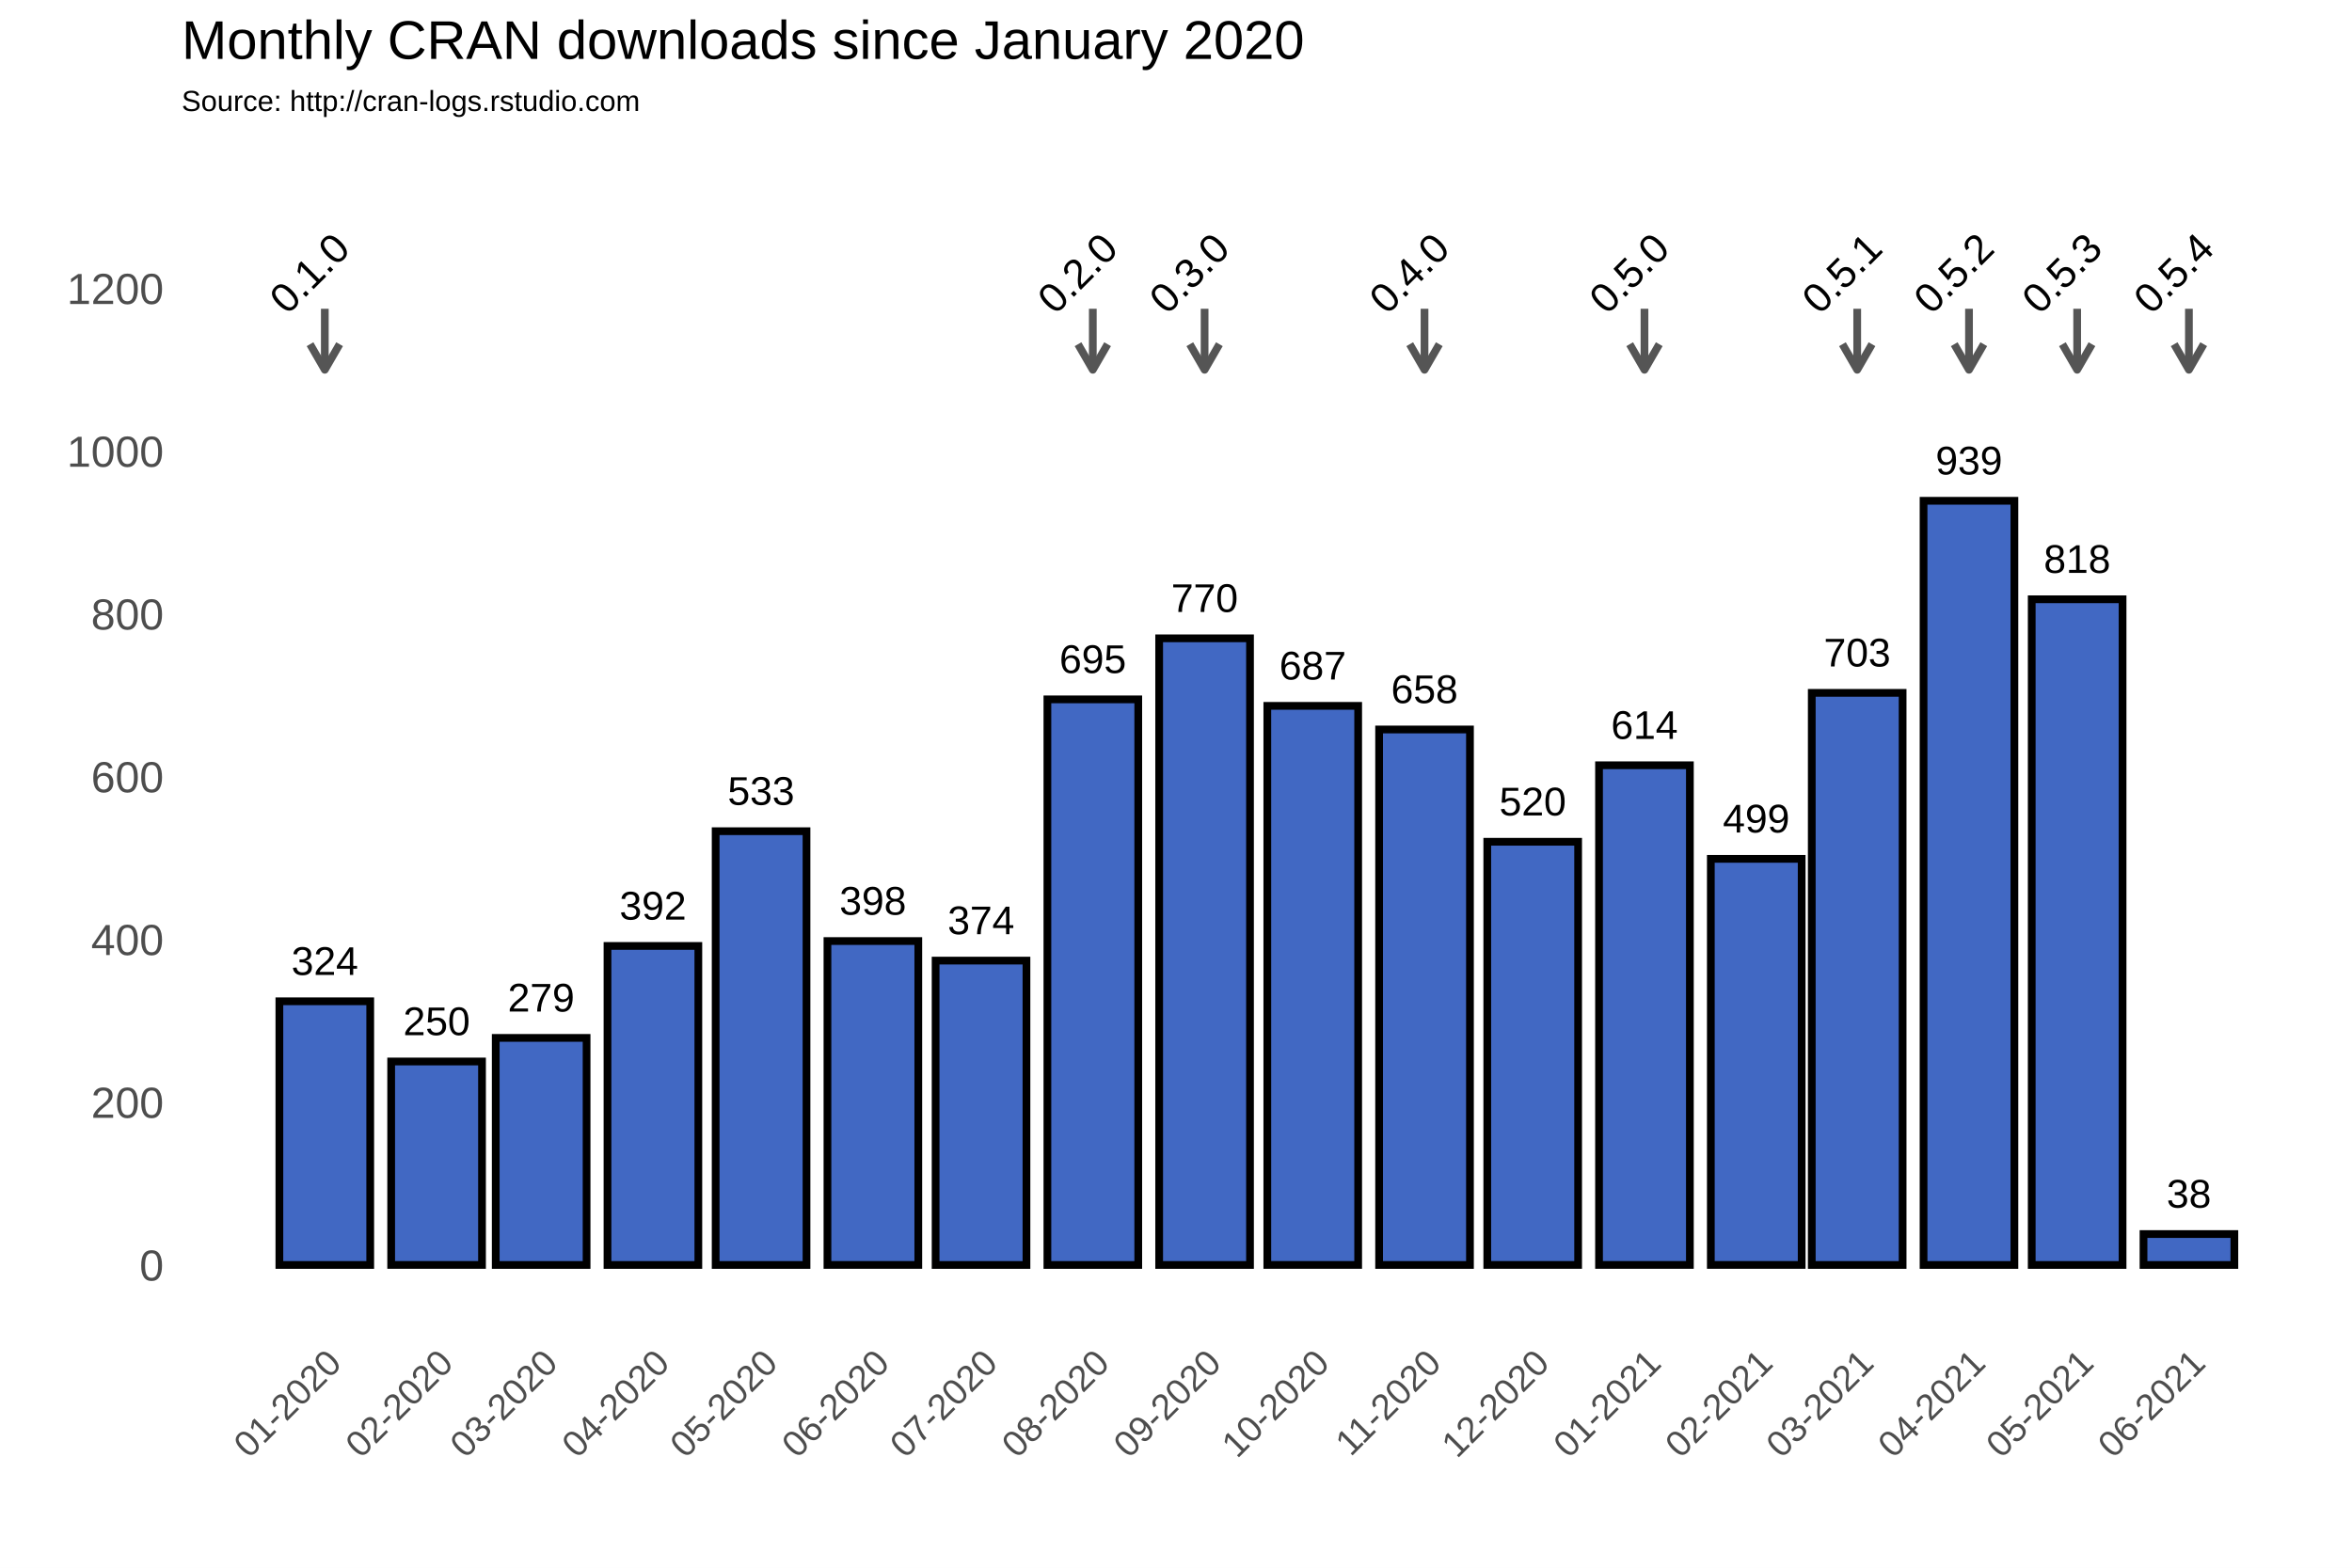
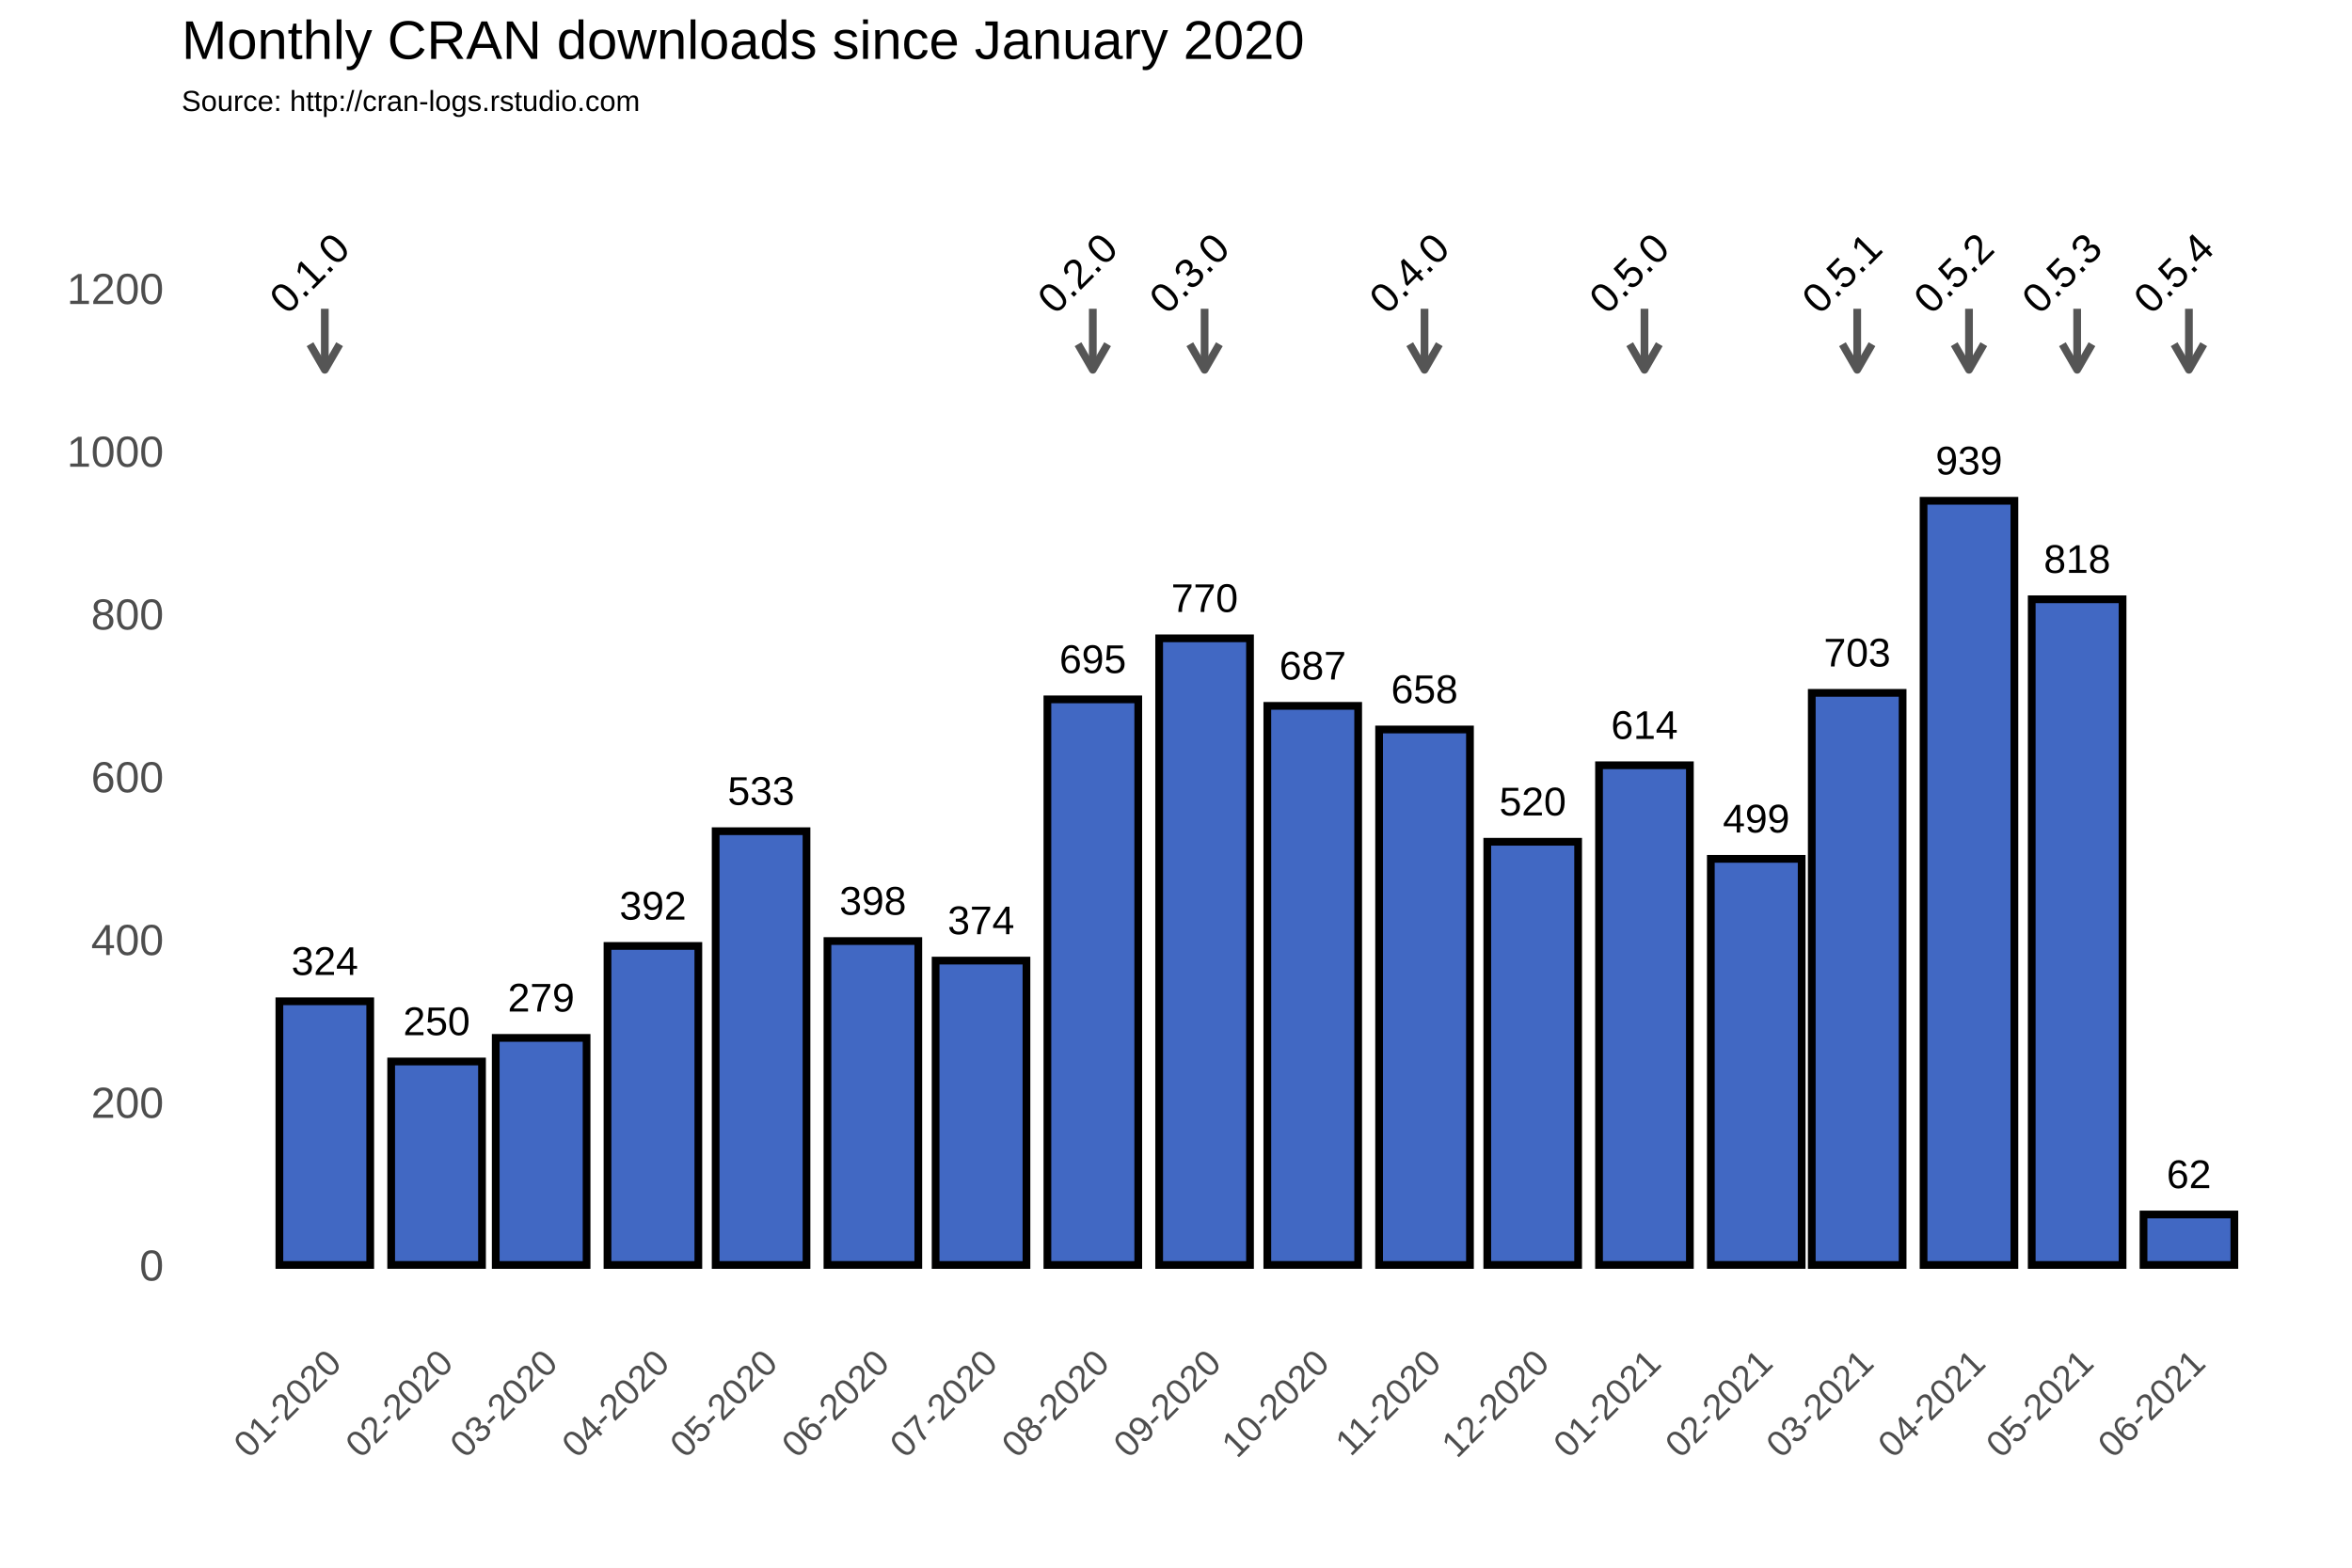
<svg xmlns="http://www.w3.org/2000/svg" class="svglite" width="648.00pt" height="432.00pt" viewBox="0 0 648.00 432.00">
  <defs>
    <style type="text/css">
    .svglite line, .svglite polyline, .svglite polygon, .svglite path, .svglite rect, .svglite circle {
      fill: none;
      stroke: #000000;
      stroke-linecap: round;
      stroke-linejoin: round;
      stroke-miterlimit: 10.00;
    }
  </style>
  </defs>
  <rect width="100%" height="100%" style="stroke: none; fill: #FFFFFF;" />
  <defs>
    <clipPath id="cpMC4wMHw2NDguMDB8MC4wMHw0MzIuMDA=">
      <rect x="0.00" y="0.00" width="648.00" height="432.00" />
    </clipPath>
  </defs>
  <g clip-path="url(#cpMC4wMHw2NDguMDB8MC4wMHw0MzIuMDA=)">
    <rect x="0.00" y="0.00" width="648.00" height="432.00" style="stroke-width: 1.07; stroke: #FFFFFF; fill: #FFFFFF;" />
  </g>
  <defs>
    <clipPath id="cpNTAuMDR8NjQyLjUyfDM3Ljc2fDM2My4zOA==">
      <rect x="50.04" y="37.76" width="592.48" height="325.62" />
    </clipPath>
  </defs>
  <g clip-path="url(#cpNTAuMDR8NjQyLjUyfDM3Ljc2fDM2My4zOA==)">
    <rect x="50.04" y="37.76" width="592.48" height="325.62" style="stroke-width: 1.07; stroke: none;" />
    <polyline points="50.04,326.15 642.52,326.15 " style="stroke-width: 0.53; stroke: #FFFFFF; stroke-linecap: butt;" />
    <polyline points="50.04,281.30 642.52,281.30 " style="stroke-width: 0.53; stroke: #FFFFFF; stroke-linecap: butt;" />
    <polyline points="50.04,236.45 642.52,236.45 " style="stroke-width: 0.53; stroke: #FFFFFF; stroke-linecap: butt;" />
    <polyline points="50.04,191.60 642.52,191.60 " style="stroke-width: 0.53; stroke: #FFFFFF; stroke-linecap: butt;" />
    <polyline points="50.04,146.75 642.52,146.75 " style="stroke-width: 0.53; stroke: #FFFFFF; stroke-linecap: butt;" />
    <polyline points="50.04,101.90 642.52,101.90 " style="stroke-width: 0.53; stroke: #FFFFFF; stroke-linecap: butt;" />
    <polyline points="50.04,57.04 642.52,57.04 " style="stroke-width: 0.53; stroke: #FFFFFF; stroke-linecap: butt;" />
    <polyline points="58.70,363.38 58.70,37.76 " style="stroke-width: 0.53; stroke: #FFFFFF; stroke-linecap: butt;" />
    <polyline points="74.09,363.38 74.09,37.76 " style="stroke-width: 0.53; stroke: #FFFFFF; stroke-linecap: butt;" />
    <polyline points="104.89,363.38 104.89,37.76 " style="stroke-width: 0.53; stroke: #FFFFFF; stroke-linecap: butt;" />
    <polyline points="134.69,363.38 134.69,37.76 " style="stroke-width: 0.53; stroke: #FFFFFF; stroke-linecap: butt;" />
    <polyline points="164.49,363.38 164.49,37.76 " style="stroke-width: 0.53; stroke: #FFFFFF; stroke-linecap: butt;" />
    <polyline points="194.79,363.38 194.79,37.76 " style="stroke-width: 0.53; stroke: #FFFFFF; stroke-linecap: butt;" />
    <polyline points="225.09,363.38 225.09,37.76 " style="stroke-width: 0.53; stroke: #FFFFFF; stroke-linecap: butt;" />
    <polyline points="255.39,363.38 255.39,37.76 " style="stroke-width: 0.53; stroke: #FFFFFF; stroke-linecap: butt;" />
    <polyline points="285.69,363.38 285.69,37.76 " style="stroke-width: 0.53; stroke: #FFFFFF; stroke-linecap: butt;" />
    <polyline points="316.48,363.38 316.48,37.76 " style="stroke-width: 0.53; stroke: #FFFFFF; stroke-linecap: butt;" />
    <polyline points="346.78,363.38 346.78,37.76 " style="stroke-width: 0.53; stroke: #FFFFFF; stroke-linecap: butt;" />
    <polyline points="377.08,363.38 377.08,37.76 " style="stroke-width: 0.53; stroke: #FFFFFF; stroke-linecap: butt;" />
    <polyline points="407.38,363.38 407.38,37.76 " style="stroke-width: 0.53; stroke: #FFFFFF; stroke-linecap: butt;" />
    <polyline points="437.67,363.38 437.67,37.76 " style="stroke-width: 0.53; stroke: #FFFFFF; stroke-linecap: butt;" />
    <polyline points="468.47,363.38 468.47,37.76 " style="stroke-width: 0.53; stroke: #FFFFFF; stroke-linecap: butt;" />
    <polyline points="497.77,363.38 497.77,37.76 " style="stroke-width: 0.53; stroke: #FFFFFF; stroke-linecap: butt;" />
    <polyline points="527.08,363.38 527.08,37.76 " style="stroke-width: 0.53; stroke: #FFFFFF; stroke-linecap: butt;" />
    <polyline points="557.38,363.38 557.38,37.76 " style="stroke-width: 0.53; stroke: #FFFFFF; stroke-linecap: butt;" />
    <polyline points="587.68,363.38 587.68,37.76 " style="stroke-width: 0.53; stroke: #FFFFFF; stroke-linecap: butt;" />
    <polyline points="618.47,363.38 618.47,37.76 " style="stroke-width: 0.53; stroke: #FFFFFF; stroke-linecap: butt;" />
    <polyline points="633.87,363.38 633.87,37.76 " style="stroke-width: 0.53; stroke: #FFFFFF; stroke-linecap: butt;" />
    <polyline points="50.04,348.58 642.52,348.58 " style="stroke-width: 1.07; stroke: #FFFFFF; stroke-linecap: butt;" />
    <polyline points="50.04,303.73 642.52,303.73 " style="stroke-width: 1.07; stroke: #FFFFFF; stroke-linecap: butt;" />
    <polyline points="50.04,258.88 642.52,258.88 " style="stroke-width: 1.07; stroke: #FFFFFF; stroke-linecap: butt;" />
    <polyline points="50.04,214.02 642.52,214.02 " style="stroke-width: 1.07; stroke: #FFFFFF; stroke-linecap: butt;" />
    <polyline points="50.04,169.17 642.52,169.17 " style="stroke-width: 1.07; stroke: #FFFFFF; stroke-linecap: butt;" />
    <polyline points="50.04,124.32 642.52,124.32 " style="stroke-width: 1.07; stroke: #FFFFFF; stroke-linecap: butt;" />
    <polyline points="50.04,79.47 642.52,79.47 " style="stroke-width: 1.07; stroke: #FFFFFF; stroke-linecap: butt;" />
    <polyline points="89.49,363.38 89.49,37.76 " style="stroke-width: 1.07; stroke: #FFFFFF; stroke-linecap: butt;" />
    <polyline points="120.29,363.38 120.29,37.76 " style="stroke-width: 1.07; stroke: #FFFFFF; stroke-linecap: butt;" />
    <polyline points="149.09,363.38 149.09,37.76 " style="stroke-width: 1.07; stroke: #FFFFFF; stroke-linecap: butt;" />
    <polyline points="179.89,363.38 179.89,37.76 " style="stroke-width: 1.07; stroke: #FFFFFF; stroke-linecap: butt;" />
    <polyline points="209.69,363.38 209.69,37.76 " style="stroke-width: 1.07; stroke: #FFFFFF; stroke-linecap: butt;" />
    <polyline points="240.49,363.38 240.49,37.76 " style="stroke-width: 1.07; stroke: #FFFFFF; stroke-linecap: butt;" />
    <polyline points="270.29,363.38 270.29,37.76 " style="stroke-width: 1.07; stroke: #FFFFFF; stroke-linecap: butt;" />
    <polyline points="301.08,363.38 301.08,37.76 " style="stroke-width: 1.07; stroke: #FFFFFF; stroke-linecap: butt;" />
    <polyline points="331.88,363.38 331.88,37.76 " style="stroke-width: 1.07; stroke: #FFFFFF; stroke-linecap: butt;" />
    <polyline points="361.68,363.38 361.68,37.76 " style="stroke-width: 1.07; stroke: #FFFFFF; stroke-linecap: butt;" />
    <polyline points="392.47,363.38 392.47,37.76 " style="stroke-width: 1.07; stroke: #FFFFFF; stroke-linecap: butt;" />
    <polyline points="422.28,363.38 422.28,37.76 " style="stroke-width: 1.07; stroke: #FFFFFF; stroke-linecap: butt;" />
    <polyline points="453.07,363.38 453.07,37.76 " style="stroke-width: 1.07; stroke: #FFFFFF; stroke-linecap: butt;" />
    <polyline points="483.87,363.38 483.87,37.76 " style="stroke-width: 1.07; stroke: #FFFFFF; stroke-linecap: butt;" />
    <polyline points="511.68,363.38 511.68,37.76 " style="stroke-width: 1.07; stroke: #FFFFFF; stroke-linecap: butt;" />
    <polyline points="542.48,363.38 542.48,37.76 " style="stroke-width: 1.07; stroke: #FFFFFF; stroke-linecap: butt;" />
    <polyline points="572.28,363.38 572.28,37.76 " style="stroke-width: 1.07; stroke: #FFFFFF; stroke-linecap: butt;" />
    <polyline points="603.07,363.38 603.07,37.76 " style="stroke-width: 1.07; stroke: #FFFFFF; stroke-linecap: butt;" />
    <rect x="76.97" y="275.92" width="25.03" height="72.66" style="stroke-width: 2.13; stroke-linecap: square; stroke-linejoin: miter; fill: #4168C3;" />
    <rect x="107.77" y="292.51" width="25.03" height="56.06" style="stroke-width: 2.13; stroke-linecap: square; stroke-linejoin: miter; fill: #4168C3;" />
    <rect x="136.58" y="286.01" width="25.03" height="62.57" style="stroke-width: 2.13; stroke-linecap: square; stroke-linejoin: miter; fill: #4168C3;" />
    <rect x="167.37" y="260.67" width="25.03" height="87.91" style="stroke-width: 2.13; stroke-linecap: square; stroke-linejoin: miter; fill: #4168C3;" />
    <rect x="197.17" y="229.05" width="25.03" height="119.53" style="stroke-width: 2.13; stroke-linecap: square; stroke-linejoin: miter; fill: #4168C3;" />
    <rect x="227.97" y="259.32" width="25.03" height="89.25" style="stroke-width: 2.13; stroke-linecap: square; stroke-linejoin: miter; fill: #4168C3;" />
    <rect x="257.77" y="264.71" width="25.03" height="83.87" style="stroke-width: 2.13; stroke-linecap: square; stroke-linejoin: miter; fill: #4168C3;" />
    <rect x="288.57" y="192.72" width="25.03" height="155.86" style="stroke-width: 2.13; stroke-linecap: square; stroke-linejoin: miter; fill: #4168C3;" />
    <rect x="319.36" y="175.90" width="25.03" height="172.68" style="stroke-width: 2.13; stroke-linecap: square; stroke-linejoin: miter; fill: #4168C3;" />
    <rect x="349.16" y="194.51" width="25.03" height="154.06" style="stroke-width: 2.13; stroke-linecap: square; stroke-linejoin: miter; fill: #4168C3;" />
    <rect x="379.96" y="201.02" width="25.03" height="147.56" style="stroke-width: 2.13; stroke-linecap: square; stroke-linejoin: miter; fill: #4168C3;" />
    <rect x="409.76" y="231.96" width="25.03" height="116.61" style="stroke-width: 2.13; stroke-linecap: square; stroke-linejoin: miter; fill: #4168C3;" />
    <rect x="440.55" y="210.88" width="25.03" height="137.69" style="stroke-width: 2.13; stroke-linecap: square; stroke-linejoin: miter; fill: #4168C3;" />
    <rect x="471.35" y="236.67" width="25.03" height="111.90" style="stroke-width: 2.13; stroke-linecap: square; stroke-linejoin: miter; fill: #4168C3;" />
    <rect x="499.16" y="190.93" width="25.03" height="157.65" style="stroke-width: 2.13; stroke-linecap: square; stroke-linejoin: miter; fill: #4168C3;" />
    <rect x="529.96" y="138.00" width="25.03" height="210.58" style="stroke-width: 2.13; stroke-linecap: square; stroke-linejoin: miter; fill: #4168C3;" />
    <rect x="559.76" y="165.14" width="25.03" height="183.44" style="stroke-width: 2.13; stroke-linecap: square; stroke-linejoin: miter; fill: #4168C3;" />
-     <rect x="590.56" y="340.06" width="25.03" height="8.52" style="stroke-width: 2.13; stroke-linecap: square; stroke-linejoin: miter; fill: #4168C3;" />
+     <rect x="590.56" y="334.67" width="25.03" height="13.90" style="stroke-width: 2.13; stroke-linecap: square; stroke-linejoin: miter; fill: #4168C3;" />
    <text x="89.49" y="268.66" text-anchor="middle" style="font-size: 11.04px; font-family: Arial;" textLength="18.40px" lengthAdjust="spacingAndGlyphs">324</text>
    <text x="120.29" y="285.25" text-anchor="middle" style="font-size: 11.04px; font-family: Arial;" textLength="18.40px" lengthAdjust="spacingAndGlyphs">250</text>
    <text x="149.09" y="278.75" text-anchor="middle" style="font-size: 11.04px; font-family: Arial;" textLength="18.40px" lengthAdjust="spacingAndGlyphs">279</text>
    <text x="179.89" y="253.41" text-anchor="middle" style="font-size: 11.04px; font-family: Arial;" textLength="18.40px" lengthAdjust="spacingAndGlyphs">392</text>
    <text x="209.69" y="221.79" text-anchor="middle" style="font-size: 11.04px; font-family: Arial;" textLength="18.40px" lengthAdjust="spacingAndGlyphs">533</text>
    <text x="240.49" y="252.06" text-anchor="middle" style="font-size: 11.04px; font-family: Arial;" textLength="18.40px" lengthAdjust="spacingAndGlyphs">398</text>
    <text x="270.29" y="257.44" text-anchor="middle" style="font-size: 11.04px; font-family: Arial;" textLength="18.40px" lengthAdjust="spacingAndGlyphs">374</text>
    <text x="301.08" y="185.46" text-anchor="middle" style="font-size: 11.04px; font-family: Arial;" textLength="18.40px" lengthAdjust="spacingAndGlyphs">695</text>
    <text x="331.88" y="168.64" text-anchor="middle" style="font-size: 11.04px; font-family: Arial;" textLength="18.40px" lengthAdjust="spacingAndGlyphs">770</text>
    <text x="361.68" y="187.25" text-anchor="middle" style="font-size: 11.04px; font-family: Arial;" textLength="18.40px" lengthAdjust="spacingAndGlyphs">687</text>
    <text x="392.47" y="193.75" text-anchor="middle" style="font-size: 11.04px; font-family: Arial;" textLength="18.40px" lengthAdjust="spacingAndGlyphs">658</text>
    <text x="422.28" y="224.70" text-anchor="middle" style="font-size: 11.04px; font-family: Arial;" textLength="18.40px" lengthAdjust="spacingAndGlyphs">520</text>
    <text x="453.07" y="203.62" text-anchor="middle" style="font-size: 11.04px; font-family: Arial;" textLength="18.40px" lengthAdjust="spacingAndGlyphs">614</text>
    <text x="483.87" y="229.41" text-anchor="middle" style="font-size: 11.04px; font-family: Arial;" textLength="18.40px" lengthAdjust="spacingAndGlyphs">499</text>
    <text x="511.68" y="183.66" text-anchor="middle" style="font-size: 11.04px; font-family: Arial;" textLength="18.40px" lengthAdjust="spacingAndGlyphs">703</text>
    <text x="542.48" y="130.74" text-anchor="middle" style="font-size: 11.04px; font-family: Arial;" textLength="18.40px" lengthAdjust="spacingAndGlyphs">939</text>
    <text x="572.28" y="157.87" text-anchor="middle" style="font-size: 11.04px; font-family: Arial;" textLength="18.40px" lengthAdjust="spacingAndGlyphs">818</text>
-     <text x="603.07" y="332.79" text-anchor="middle" style="font-size: 11.04px; font-family: Arial;" textLength="12.27px" lengthAdjust="spacingAndGlyphs">38</text>
+     <text x="603.07" y="327.41" text-anchor="middle" style="font-size: 11.04px; font-family: Arial;" textLength="12.27px" lengthAdjust="spacingAndGlyphs">62</text>
    <line x1="89.49" y1="85.08" x2="89.49" y2="101.90" style="stroke-width: 2.13; stroke: #555555; stroke-linecap: butt;" />
    <polyline points="85.42,94.85 89.49,101.90 93.56,94.85 " style="stroke-width: 2.13; stroke: #555555; stroke-linecap: butt;" />
    <line x1="301.08" y1="85.08" x2="301.08" y2="101.90" style="stroke-width: 2.13; stroke: #555555; stroke-linecap: butt;" />
    <polyline points="297.01,94.85 301.08,101.90 305.15,94.85 " style="stroke-width: 2.13; stroke: #555555; stroke-linecap: butt;" />
    <line x1="331.88" y1="85.08" x2="331.88" y2="101.90" style="stroke-width: 2.13; stroke: #555555; stroke-linecap: butt;" />
    <polyline points="327.81,94.85 331.88,101.90 335.95,94.85 " style="stroke-width: 2.13; stroke: #555555; stroke-linecap: butt;" />
    <line x1="392.47" y1="85.08" x2="392.47" y2="101.90" style="stroke-width: 2.13; stroke: #555555; stroke-linecap: butt;" />
    <polyline points="388.40,94.85 392.47,101.90 396.54,94.85 " style="stroke-width: 2.13; stroke: #555555; stroke-linecap: butt;" />
    <line x1="453.07" y1="85.08" x2="453.07" y2="101.90" style="stroke-width: 2.13; stroke: #555555; stroke-linecap: butt;" />
    <polyline points="449.00,94.85 453.07,101.90 457.14,94.85 " style="stroke-width: 2.13; stroke: #555555; stroke-linecap: butt;" />
    <line x1="511.68" y1="85.08" x2="511.68" y2="101.90" style="stroke-width: 2.13; stroke: #555555; stroke-linecap: butt;" />
    <polyline points="507.61,94.85 511.68,101.90 515.75,94.85 " style="stroke-width: 2.13; stroke: #555555; stroke-linecap: butt;" />
    <line x1="542.48" y1="85.08" x2="542.48" y2="101.90" style="stroke-width: 2.13; stroke: #555555; stroke-linecap: butt;" />
    <polyline points="538.41,94.85 542.48,101.90 546.55,94.85 " style="stroke-width: 2.13; stroke: #555555; stroke-linecap: butt;" />
    <line x1="572.28" y1="85.08" x2="572.28" y2="101.90" style="stroke-width: 2.13; stroke: #555555; stroke-linecap: butt;" />
    <polyline points="568.21,94.85 572.28,101.90 576.35,94.85 " style="stroke-width: 2.13; stroke: #555555; stroke-linecap: butt;" />
    <line x1="603.07" y1="85.08" x2="603.07" y2="101.90" style="stroke-width: 2.13; stroke: #555555; stroke-linecap: butt;" />
    <polyline points="599.00,94.85 603.07,101.90 607.14,94.85 " style="stroke-width: 2.13; stroke: #555555; stroke-linecap: butt;" />
    <text transform="translate(88.05,78.03) rotate(-45)" text-anchor="middle" style="font-size: 11.38px; font-family: Arial;" textLength="25.31px" lengthAdjust="spacingAndGlyphs">0.1.0</text>
    <text transform="translate(299.64,78.03) rotate(-45)" text-anchor="middle" style="font-size: 11.38px; font-family: Arial;" textLength="25.31px" lengthAdjust="spacingAndGlyphs">0.2.0</text>
    <text transform="translate(330.44,78.03) rotate(-45)" text-anchor="middle" style="font-size: 11.38px; font-family: Arial;" textLength="25.31px" lengthAdjust="spacingAndGlyphs">0.3.0</text>
    <text transform="translate(391.04,78.03) rotate(-45)" text-anchor="middle" style="font-size: 11.38px; font-family: Arial;" textLength="25.31px" lengthAdjust="spacingAndGlyphs">0.4.0</text>
    <text transform="translate(451.63,78.03) rotate(-45)" text-anchor="middle" style="font-size: 11.38px; font-family: Arial;" textLength="25.31px" lengthAdjust="spacingAndGlyphs">0.5.0</text>
    <text transform="translate(510.24,78.03) rotate(-45)" text-anchor="middle" style="font-size: 11.38px; font-family: Arial;" textLength="25.31px" lengthAdjust="spacingAndGlyphs">0.5.1</text>
    <text transform="translate(541.04,78.03) rotate(-45)" text-anchor="middle" style="font-size: 11.38px; font-family: Arial;" textLength="25.31px" lengthAdjust="spacingAndGlyphs">0.5.2</text>
    <text transform="translate(570.84,78.03) rotate(-45)" text-anchor="middle" style="font-size: 11.38px; font-family: Arial;" textLength="25.31px" lengthAdjust="spacingAndGlyphs">0.5.3</text>
    <text transform="translate(601.63,78.03) rotate(-45)" text-anchor="middle" style="font-size: 11.38px; font-family: Arial;" textLength="25.31px" lengthAdjust="spacingAndGlyphs">0.5.4</text>
  </g>
  <g clip-path="url(#cpMC4wMHw2NDguMDB8MC4wMHw0MzIuMDA=)">
    <text x="45.11" y="352.88" text-anchor="end" style="font-size: 12.00px; fill: #4D4D4D; font-family: Arial;" textLength="6.67px" lengthAdjust="spacingAndGlyphs">0</text>
    <text x="45.11" y="308.03" text-anchor="end" style="font-size: 12.00px; fill: #4D4D4D; font-family: Arial;" textLength="20.02px" lengthAdjust="spacingAndGlyphs">200</text>
    <text x="45.11" y="263.17" text-anchor="end" style="font-size: 12.00px; fill: #4D4D4D; font-family: Arial;" textLength="20.02px" lengthAdjust="spacingAndGlyphs">400</text>
    <text x="45.11" y="218.32" text-anchor="end" style="font-size: 12.00px; fill: #4D4D4D; font-family: Arial;" textLength="20.02px" lengthAdjust="spacingAndGlyphs">600</text>
    <text x="45.11" y="173.47" text-anchor="end" style="font-size: 12.00px; fill: #4D4D4D; font-family: Arial;" textLength="20.02px" lengthAdjust="spacingAndGlyphs">800</text>
    <text x="45.11" y="128.62" text-anchor="end" style="font-size: 12.00px; fill: #4D4D4D; font-family: Arial;" textLength="26.70px" lengthAdjust="spacingAndGlyphs">1000</text>
    <text x="45.11" y="83.77" text-anchor="end" style="font-size: 12.00px; fill: #4D4D4D; font-family: Arial;" textLength="26.70px" lengthAdjust="spacingAndGlyphs">1200</text>
    <text transform="translate(94.56,376.17) rotate(-45)" text-anchor="end" style="font-size: 10.00px; fill: #4D4D4D; font-family: Arial;" textLength="36.73px" lengthAdjust="spacingAndGlyphs">01-2020</text>
    <text transform="translate(125.35,376.17) rotate(-45)" text-anchor="end" style="font-size: 10.00px; fill: #4D4D4D; font-family: Arial;" textLength="36.73px" lengthAdjust="spacingAndGlyphs">02-2020</text>
    <text transform="translate(154.16,376.17) rotate(-45)" text-anchor="end" style="font-size: 10.00px; fill: #4D4D4D; font-family: Arial;" textLength="36.73px" lengthAdjust="spacingAndGlyphs">03-2020</text>
    <text transform="translate(184.96,376.17) rotate(-45)" text-anchor="end" style="font-size: 10.00px; fill: #4D4D4D; font-family: Arial;" textLength="36.73px" lengthAdjust="spacingAndGlyphs">04-2020</text>
    <text transform="translate(214.76,376.17) rotate(-45)" text-anchor="end" style="font-size: 10.00px; fill: #4D4D4D; font-family: Arial;" textLength="36.73px" lengthAdjust="spacingAndGlyphs">05-2020</text>
    <text transform="translate(245.55,376.17) rotate(-45)" text-anchor="end" style="font-size: 10.00px; fill: #4D4D4D; font-family: Arial;" textLength="36.73px" lengthAdjust="spacingAndGlyphs">06-2020</text>
    <text transform="translate(275.35,376.17) rotate(-45)" text-anchor="end" style="font-size: 10.00px; fill: #4D4D4D; font-family: Arial;" textLength="36.73px" lengthAdjust="spacingAndGlyphs">07-2020</text>
    <text transform="translate(306.15,376.17) rotate(-45)" text-anchor="end" style="font-size: 10.00px; fill: #4D4D4D; font-family: Arial;" textLength="36.73px" lengthAdjust="spacingAndGlyphs">08-2020</text>
    <text transform="translate(336.94,376.17) rotate(-45)" text-anchor="end" style="font-size: 10.00px; fill: #4D4D4D; font-family: Arial;" textLength="36.73px" lengthAdjust="spacingAndGlyphs">09-2020</text>
    <text transform="translate(366.75,376.17) rotate(-45)" text-anchor="end" style="font-size: 10.00px; fill: #4D4D4D; font-family: Arial;" textLength="36.73px" lengthAdjust="spacingAndGlyphs">10-2020</text>
    <text transform="translate(397.54,376.17) rotate(-45)" text-anchor="end" style="font-size: 10.00px; fill: #4D4D4D; font-family: Arial;" textLength="35.99px" lengthAdjust="spacingAndGlyphs">11-2020</text>
    <text transform="translate(427.34,376.17) rotate(-45)" text-anchor="end" style="font-size: 10.00px; fill: #4D4D4D; font-family: Arial;" textLength="36.73px" lengthAdjust="spacingAndGlyphs">12-2020</text>
    <text transform="translate(458.14,376.17) rotate(-45)" text-anchor="end" style="font-size: 10.00px; fill: #4D4D4D; font-family: Arial;" textLength="36.73px" lengthAdjust="spacingAndGlyphs">01-2021</text>
    <text transform="translate(488.93,376.17) rotate(-45)" text-anchor="end" style="font-size: 10.00px; fill: #4D4D4D; font-family: Arial;" textLength="36.73px" lengthAdjust="spacingAndGlyphs">02-2021</text>
    <text transform="translate(516.75,376.17) rotate(-45)" text-anchor="end" style="font-size: 10.00px; fill: #4D4D4D; font-family: Arial;" textLength="36.73px" lengthAdjust="spacingAndGlyphs">03-2021</text>
    <text transform="translate(547.54,376.17) rotate(-45)" text-anchor="end" style="font-size: 10.00px; fill: #4D4D4D; font-family: Arial;" textLength="36.73px" lengthAdjust="spacingAndGlyphs">04-2021</text>
    <text transform="translate(577.34,376.17) rotate(-45)" text-anchor="end" style="font-size: 10.00px; fill: #4D4D4D; font-family: Arial;" textLength="36.73px" lengthAdjust="spacingAndGlyphs">05-2021</text>
    <text transform="translate(608.14,376.17) rotate(-45)" text-anchor="end" style="font-size: 10.00px; fill: #4D4D4D; font-family: Arial;" textLength="36.73px" lengthAdjust="spacingAndGlyphs">06-2021</text>
    <text x="50.04" y="30.59" style="font-size: 8.00px; font-family: Arial;" textLength="126.32px" lengthAdjust="spacingAndGlyphs">Source: http://cran-logs.rstudio.com</text>
    <text x="50.04" y="16.22" style="font-size: 15.00px; font-family: Arial;" textLength="309.25px" lengthAdjust="spacingAndGlyphs">Monthly CRAN downloads since January 2020</text>
  </g>
</svg>
